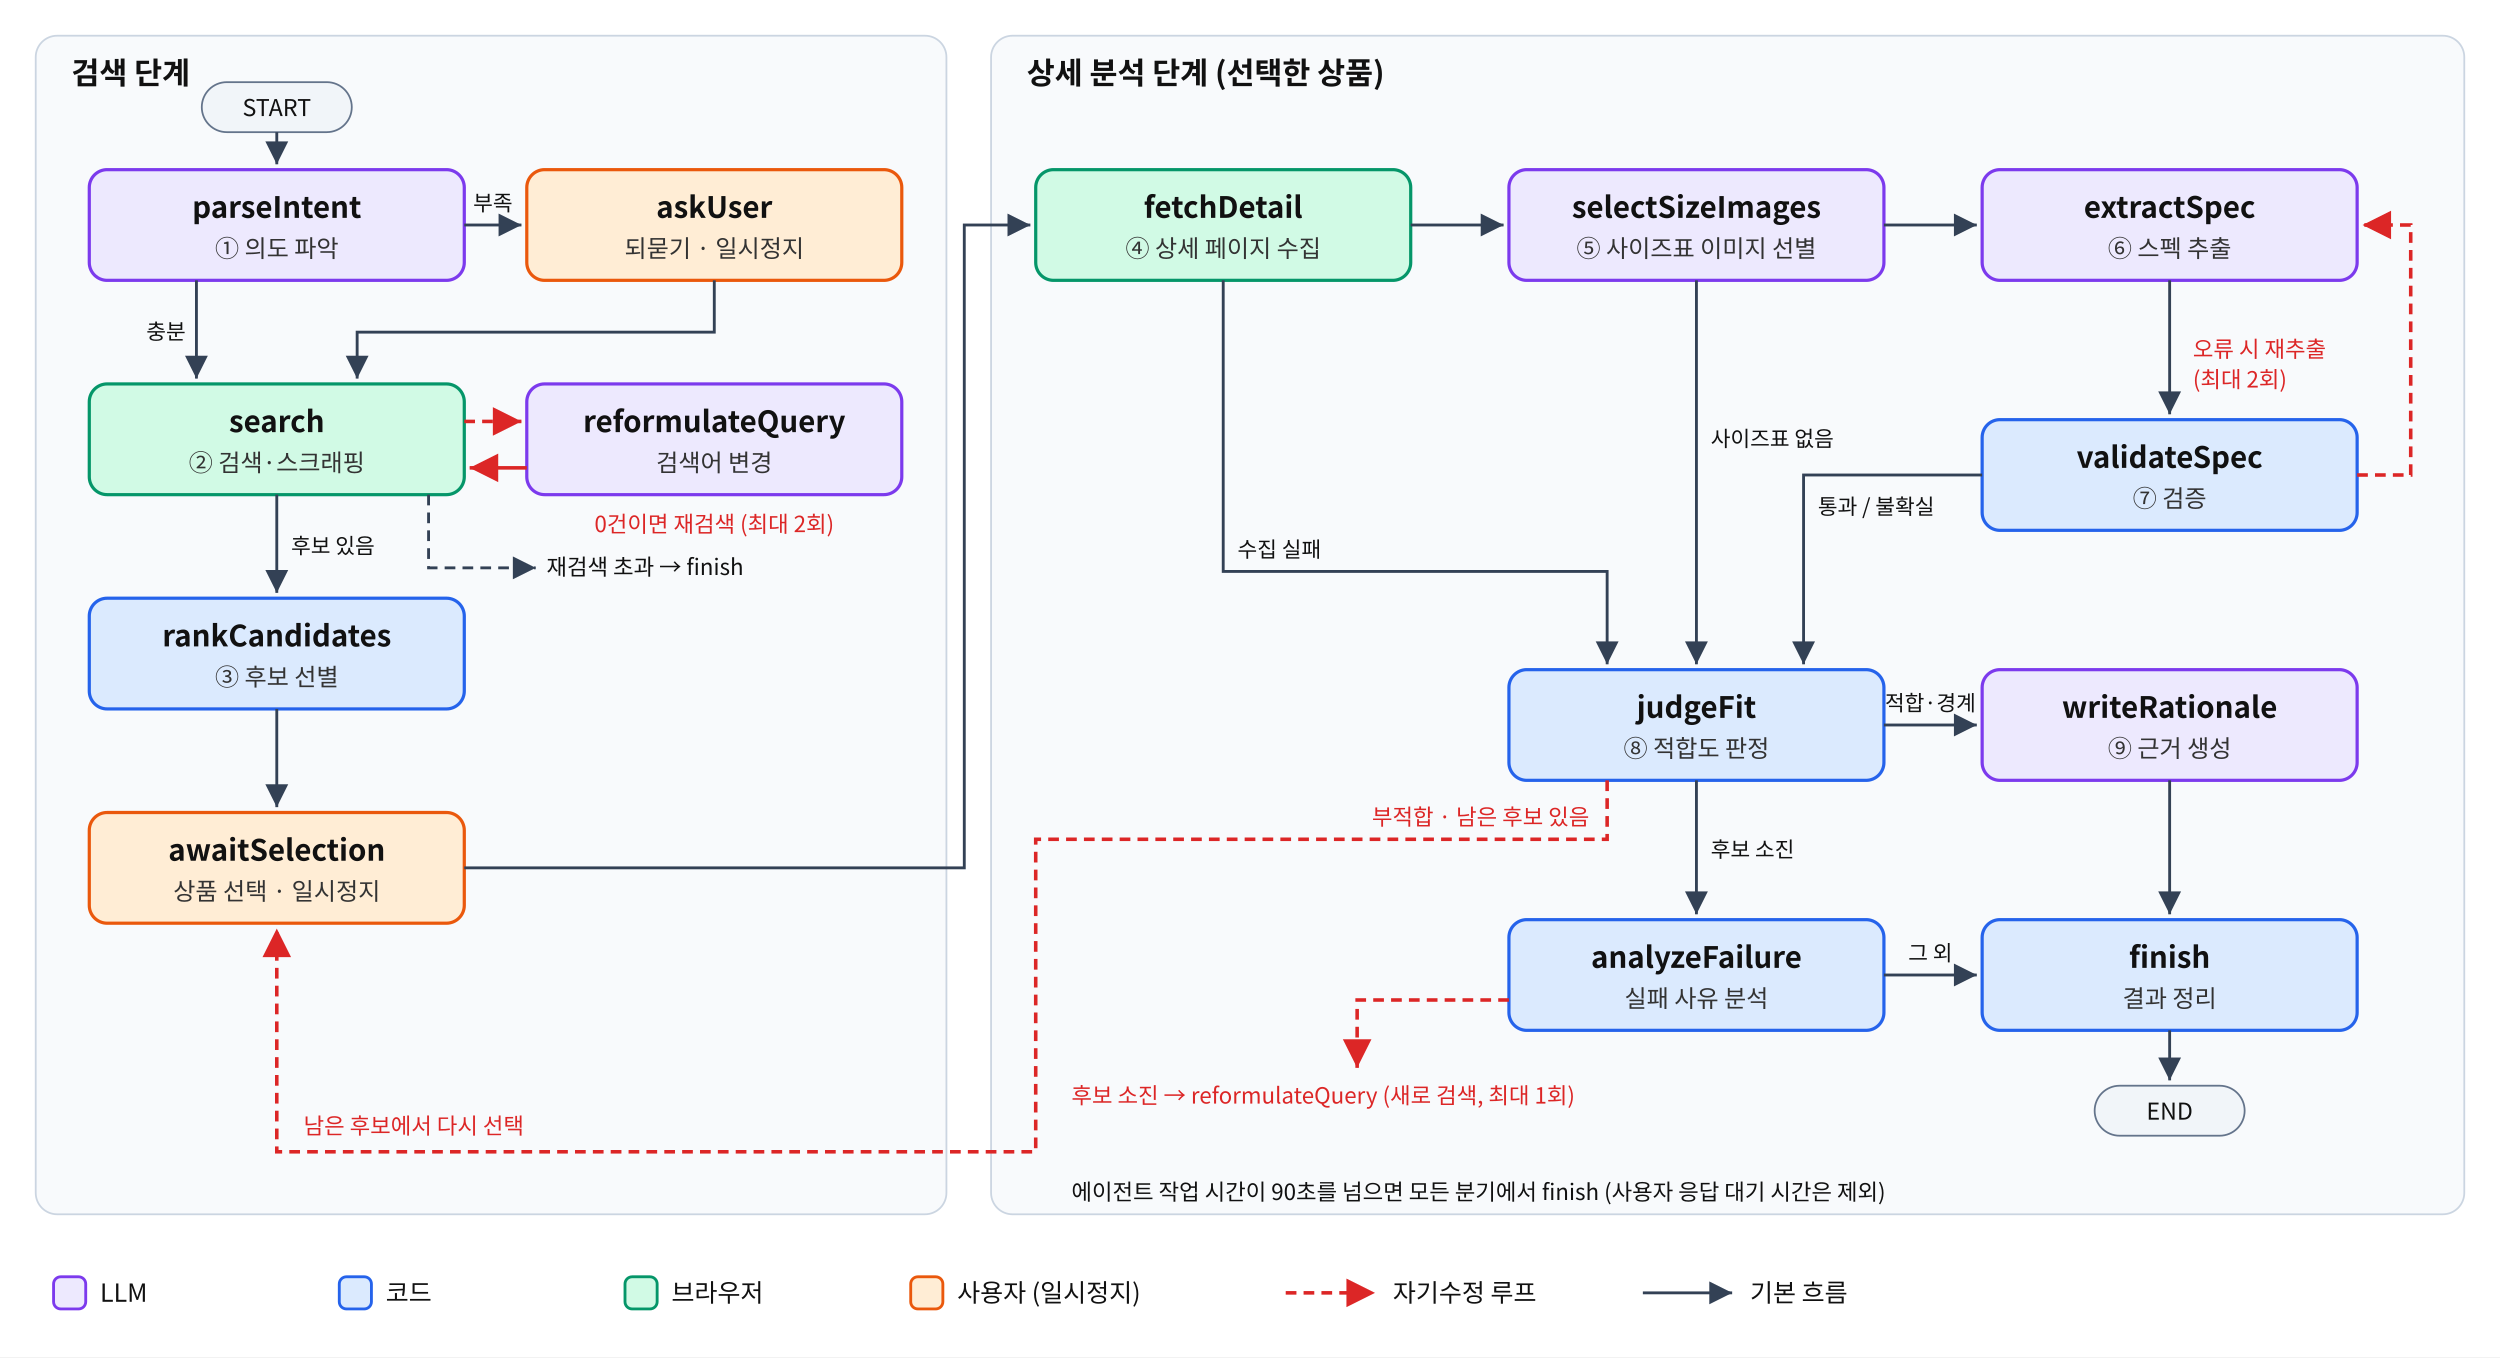
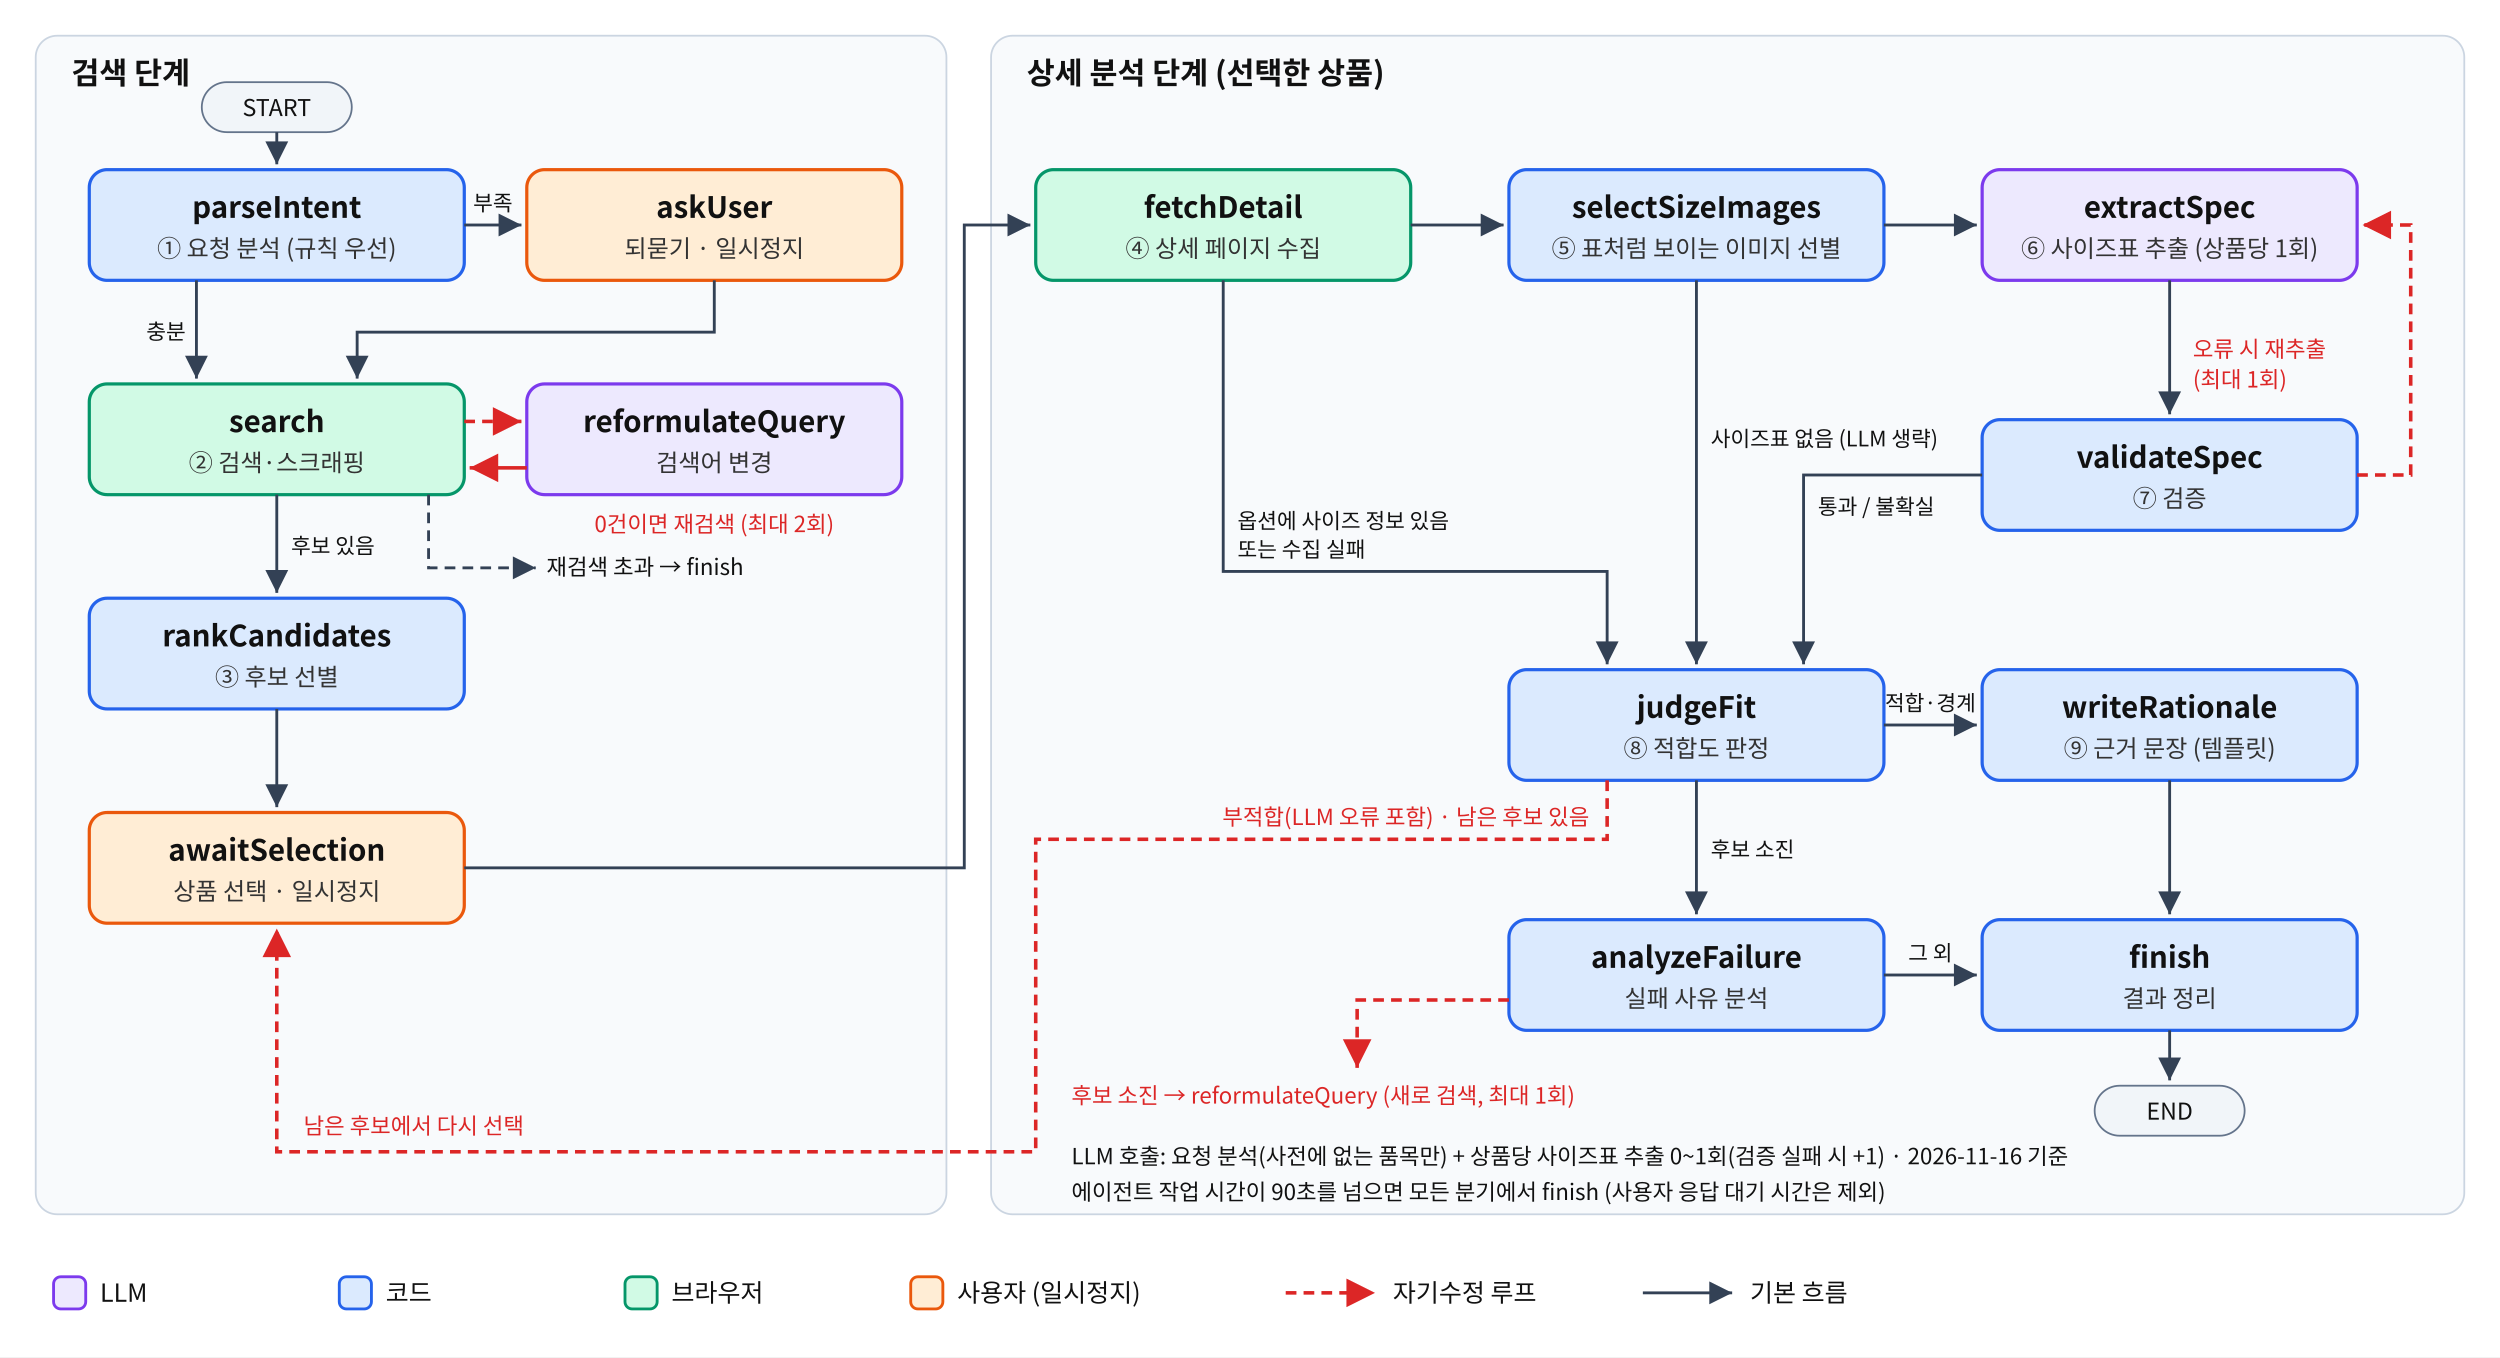
<svg xmlns="http://www.w3.org/2000/svg" width="1400" height="760" viewBox="0 0 1400 760" font-family="'Noto Sans CJK KR','Malgun Gothic',sans-serif">
  <defs>
    <marker id="a" markerWidth="10" markerHeight="10" refX="8" refY="4" orient="auto">
      <path d="M0,0 L8,4 L0,8 z" fill="#334155" />
    </marker>
    <marker id="r" markerWidth="10" markerHeight="10" refX="8" refY="4" orient="auto">
      <path d="M0,0 L8,4 L0,8 z" fill="#DC2626" />
    </marker>
  </defs>
  <rect width="1400" height="760" fill="#fff" />
  <rect x="20" y="20" width="510" height="660" rx="12" fill="#F8FAFC" stroke="#CBD5E1" />
  <text x="40" y="47" font-size="17" font-weight="700" fill="#111">검색 단계</text>
  <rect x="555" y="20" width="825" height="660" rx="12" fill="#F8FAFC" stroke="#CBD5E1" />
  <text x="575" y="47" font-size="17" font-weight="700" fill="#111">상세 분석 단계 (선택한 상품)</text>
-   <rect x="50" y="95" width="210" height="62" rx="10" fill="#EDE9FE" stroke="#7C3AED" stroke-width="1.8" />
+   <rect x="50" y="95" width="210" height="62" rx="10" fill="#DBEAFE" stroke="#2563EB" stroke-width="1.8" />
  <text x="155.0" y="122" font-size="16.5" font-weight="700" text-anchor="middle" fill="#111">parseIntent</text>
-   <text x="155.0" y="144" font-size="13.5" text-anchor="middle" fill="#333">① 의도 파악</text>
+   <text x="155.0" y="144" font-size="13.5" text-anchor="middle" fill="#333">① 요청 분석 (규칙 우선)</text>
  <rect x="295" y="95" width="210" height="62" rx="10" fill="#FFEDD5" stroke="#EA580C" stroke-width="1.8" />
  <text x="400.0" y="122" font-size="16.5" font-weight="700" text-anchor="middle" fill="#111">askUser</text>
  <text x="400.0" y="144" font-size="13.5" text-anchor="middle" fill="#333">되묻기 · 일시정지</text>
  <rect x="50" y="215" width="210" height="62" rx="10" fill="#D1FAE5" stroke="#059669" stroke-width="1.8" />
  <text x="155.0" y="242" font-size="16.5" font-weight="700" text-anchor="middle" fill="#111">search</text>
  <text x="155.0" y="264" font-size="13.5" text-anchor="middle" fill="#333">② 검색·스크래핑</text>
  <rect x="295" y="215" width="210" height="62" rx="10" fill="#EDE9FE" stroke="#7C3AED" stroke-width="1.8" />
  <text x="400.0" y="242" font-size="16.5" font-weight="700" text-anchor="middle" fill="#111">reformulateQuery</text>
  <text x="400.0" y="264" font-size="13.5" text-anchor="middle" fill="#333">검색어 변경</text>
  <rect x="50" y="335" width="210" height="62" rx="10" fill="#DBEAFE" stroke="#2563EB" stroke-width="1.8" />
  <text x="155.0" y="362" font-size="16.5" font-weight="700" text-anchor="middle" fill="#111">rankCandidates</text>
  <text x="155.0" y="384" font-size="13.5" text-anchor="middle" fill="#333">③ 후보 선별</text>
  <rect x="50" y="455" width="210" height="62" rx="10" fill="#FFEDD5" stroke="#EA580C" stroke-width="1.8" />
  <text x="155.0" y="482" font-size="16.5" font-weight="700" text-anchor="middle" fill="#111">awaitSelection</text>
  <text x="155.0" y="504" font-size="13.5" text-anchor="middle" fill="#333">상품 선택 · 일시정지</text>
  <rect x="580" y="95" width="210" height="62" rx="10" fill="#D1FAE5" stroke="#059669" stroke-width="1.8" />
  <text x="685.0" y="122" font-size="16.5" font-weight="700" text-anchor="middle" fill="#111">fetchDetail</text>
  <text x="685.0" y="144" font-size="13.5" text-anchor="middle" fill="#333">④ 상세 페이지 수집</text>
-   <rect x="845" y="95" width="210" height="62" rx="10" fill="#EDE9FE" stroke="#7C3AED" stroke-width="1.8" />
+   <rect x="845" y="95" width="210" height="62" rx="10" fill="#DBEAFE" stroke="#2563EB" stroke-width="1.8" />
  <text x="950.0" y="122" font-size="16.5" font-weight="700" text-anchor="middle" fill="#111">selectSizeImages</text>
-   <text x="950.0" y="144" font-size="13.5" text-anchor="middle" fill="#333">⑤ 사이즈표 이미지 선별</text>
+   <text x="950.0" y="144" font-size="13.5" text-anchor="middle" fill="#333">⑤ 표처럼 보이는 이미지 선별</text>
  <rect x="1110" y="95" width="210" height="62" rx="10" fill="#EDE9FE" stroke="#7C3AED" stroke-width="1.8" />
  <text x="1215.0" y="122" font-size="16.5" font-weight="700" text-anchor="middle" fill="#111">extractSpec</text>
-   <text x="1215.0" y="144" font-size="13.5" text-anchor="middle" fill="#333">⑥ 스펙 추출</text>
+   <text x="1215.0" y="144" font-size="13.5" text-anchor="middle" fill="#333">⑥ 사이즈표 추출 (상품당 1회)</text>
  <rect x="1110" y="235" width="210" height="62" rx="10" fill="#DBEAFE" stroke="#2563EB" stroke-width="1.8" />
  <text x="1215.0" y="262" font-size="16.5" font-weight="700" text-anchor="middle" fill="#111">validateSpec</text>
  <text x="1215.0" y="284" font-size="13.5" text-anchor="middle" fill="#333">⑦ 검증</text>
  <rect x="845" y="375" width="210" height="62" rx="10" fill="#DBEAFE" stroke="#2563EB" stroke-width="1.8" />
  <text x="950.0" y="402" font-size="16.5" font-weight="700" text-anchor="middle" fill="#111">judgeFit</text>
  <text x="950.0" y="424" font-size="13.5" text-anchor="middle" fill="#333">⑧ 적합도 판정</text>
-   <rect x="1110" y="375" width="210" height="62" rx="10" fill="#EDE9FE" stroke="#7C3AED" stroke-width="1.8" />
+   <rect x="1110" y="375" width="210" height="62" rx="10" fill="#DBEAFE" stroke="#2563EB" stroke-width="1.8" />
  <text x="1215.0" y="402" font-size="16.5" font-weight="700" text-anchor="middle" fill="#111">writeRationale</text>
-   <text x="1215.0" y="424" font-size="13.5" text-anchor="middle" fill="#333">⑨ 근거 생성</text>
+   <text x="1215.0" y="424" font-size="13.5" text-anchor="middle" fill="#333">⑨ 근거 문장 (템플릿)</text>
  <rect x="845" y="515" width="210" height="62" rx="10" fill="#DBEAFE" stroke="#2563EB" stroke-width="1.8" />
  <text x="950.0" y="542" font-size="16.5" font-weight="700" text-anchor="middle" fill="#111">analyzeFailure</text>
  <text x="950.0" y="564" font-size="13.5" text-anchor="middle" fill="#333">실패 사유 분석</text>
  <rect x="1110" y="515" width="210" height="62" rx="10" fill="#DBEAFE" stroke="#2563EB" stroke-width="1.8" />
  <text x="1215.0" y="542" font-size="16.5" font-weight="700" text-anchor="middle" fill="#111">finish</text>
  <text x="1215.0" y="564" font-size="13.5" text-anchor="middle" fill="#333">결과 정리</text>
  <rect x="113" y="46" width="84" height="28" rx="14" fill="#F1F5F9" stroke="#64748B" />
  <text x="155" y="65" font-size="13" text-anchor="middle" fill="#111">START</text>
  <rect x="1173" y="608" width="84" height="28" rx="14" fill="#F1F5F9" stroke="#64748B" />
  <text x="1215" y="627" font-size="13" text-anchor="middle" fill="#111">END</text>
  <path d="M155,74 V92" fill="none" stroke="#334155" stroke-width="1.6" marker-end="url(#a)" />
  <path d="M260,126 H292" fill="none" stroke="#334155" stroke-width="1.6" marker-end="url(#a)" />
  <text x="276" y="118" font-size="12" text-anchor="middle" fill="#111">부족</text>
  <path d="M400,157 V186 H200 V212" fill="none" stroke="#334155" stroke-width="1.6" marker-end="url(#a)" />
  <path d="M110,157 V212" fill="none" stroke="#334155" stroke-width="1.6" marker-end="url(#a)" />
  <text x="104" y="190" font-size="12" text-anchor="end" fill="#111">충분</text>
  <path d="M155,277 V332" fill="none" stroke="#334155" stroke-width="1.6" marker-end="url(#a)" />
  <text x="163" y="310" font-size="12" text-anchor="start" fill="#111">후보 있음</text>
  <path d="M260,236 H292" fill="none" stroke="#DC2626" stroke-width="2" stroke-dasharray="6 4" marker-end="url(#r)" />
  <path d="M295,262 H263" fill="none" stroke="#DC2626" stroke-width="2" marker-end="url(#r)" />
  <text x="400" y="298" font-size="12.5" text-anchor="middle" fill="#DC2626">0건이면 재검색 (최대 2회)</text>
  <path d="M240,277 V318 H300" fill="none" stroke="#334155" stroke-width="1.6" stroke-dasharray="6 4" marker-end="url(#a)" />
  <text x="306" y="322" font-size="12.5" text-anchor="start" fill="#111">재검색 초과 → finish</text>
  <path d="M155,397 V452" fill="none" stroke="#334155" stroke-width="1.6" marker-end="url(#a)" />
  <path d="M260,486 H540 V126 H577" fill="none" stroke="#334155" stroke-width="1.6" marker-end="url(#a)" />
  <path d="M790,126 H842" fill="none" stroke="#334155" stroke-width="1.6" marker-end="url(#a)" />
  <path d="M1055,126 H1107" fill="none" stroke="#334155" stroke-width="1.6" marker-end="url(#a)" />
  <path d="M1215,157 V232" fill="none" stroke="#334155" stroke-width="1.6" marker-end="url(#a)" />
  <path d="M1320,266 H1350 V126 H1323" fill="none" stroke="#DC2626" stroke-width="2" stroke-dasharray="6 4" marker-end="url(#r)" />
  <text x="1228" y="200" font-size="12.5" text-anchor="start" fill="#DC2626">오류 시 재추출</text>
-   <text x="1228" y="217" font-size="12.5" text-anchor="start" fill="#DC2626">(최대 2회)</text>
+   <text x="1228" y="217" font-size="12.5" text-anchor="start" fill="#DC2626">(최대 1회)</text>
  <path d="M1110,266 H1010 V372" fill="none" stroke="#334155" stroke-width="1.6" marker-end="url(#a)" />
  <text x="1018" y="288" font-size="12" text-anchor="start" fill="#111">통과 / 불확실</text>
  <path d="M685,157 V320 H900 V372" fill="none" stroke="#334155" stroke-width="1.6" marker-end="url(#a)" />
-   <text x="693" y="312" font-size="12" text-anchor="start" fill="#111">수집 실패</text>
+   <text x="693" y="296" font-size="12" text-anchor="start" fill="#111">옵션에 사이즈 정보 있음</text>
+   <text x="693" y="312" font-size="12" text-anchor="start" fill="#111">또는 수집 실패</text>
  <path d="M950,157 V372" fill="none" stroke="#334155" stroke-width="1.6" marker-end="url(#a)" />
-   <text x="958" y="250" font-size="12" text-anchor="start" fill="#111">사이즈표 없음</text>
+   <text x="958" y="250" font-size="12" text-anchor="start" fill="#111">사이즈표 없음 (LLM 생략)</text>
  <path d="M900,437 V470 H580 V645 H155 V520" fill="none" stroke="#DC2626" stroke-width="2" stroke-dasharray="6 4" marker-end="url(#r)" />
-   <text x="890" y="462" font-size="12.5" text-anchor="end" fill="#DC2626">부적합 · 남은 후보 있음</text>
+   <text x="890" y="462" font-size="12.5" text-anchor="end" fill="#DC2626">부적합(LLM 오류 포함) · 남은 후보 있음</text>
  <text x="170" y="635" font-size="12.5" text-anchor="start" fill="#DC2626">남은 후보에서 다시 선택</text>
  <path d="M1055,406 H1107" fill="none" stroke="#334155" stroke-width="1.6" marker-end="url(#a)" />
  <text x="1081" y="398" font-size="12" text-anchor="middle" fill="#111">적합·경계</text>
  <path d="M950,437 V512" fill="none" stroke="#334155" stroke-width="1.6" marker-end="url(#a)" />
  <text x="958" y="480" font-size="12" text-anchor="start" fill="#111">후보 소진</text>
  <path d="M1055,546 H1107" fill="none" stroke="#334155" stroke-width="1.6" marker-end="url(#a)" />
  <text x="1081" y="538" font-size="12" text-anchor="middle" fill="#111">그 외</text>
  <path d="M845,560 H760 V598" fill="none" stroke="#DC2626" stroke-width="2" stroke-dasharray="6 4" marker-end="url(#r)" />
  <text x="600" y="618" font-size="12.5" text-anchor="start" fill="#DC2626">후보 소진 → reformulateQuery (새로 검색, 최대 1회)</text>
  <path d="M1215,437 V512" fill="none" stroke="#334155" stroke-width="1.6" marker-end="url(#a)" />
  <path d="M1215,577 V605" fill="none" stroke="#334155" stroke-width="1.6" marker-end="url(#a)" />
  <text x="600" y="672" font-size="12.5" text-anchor="start" fill="#111">에이전트 작업 시간이 90초를 넘으면 모든 분기에서 finish (사용자 응답 대기 시간은 제외)</text>
+   <text x="600" y="652" font-size="12.5" text-anchor="start" fill="#111">LLM 호출: 요청 분석(사전에 없는 품목만) + 상품당 사이즈표 추출 0~1회(검증 실패 시 +1) · 2026-11-16 기준</text>
  <rect x="30" y="715" width="18" height="18" rx="4" fill="#EDE9FE" stroke="#7C3AED" stroke-width="1.6" />
  <text x="56" y="729" font-size="14" text-anchor="start" fill="#111">LLM</text>
  <rect x="190" y="715" width="18" height="18" rx="4" fill="#DBEAFE" stroke="#2563EB" stroke-width="1.6" />
  <text x="216" y="729" font-size="14" text-anchor="start" fill="#111">코드</text>
  <rect x="350" y="715" width="18" height="18" rx="4" fill="#D1FAE5" stroke="#059669" stroke-width="1.6" />
  <text x="376" y="729" font-size="14" text-anchor="start" fill="#111">브라우저</text>
  <rect x="510" y="715" width="18" height="18" rx="4" fill="#FFEDD5" stroke="#EA580C" stroke-width="1.6" />
  <text x="536" y="729" font-size="14" text-anchor="start" fill="#111">사용자 (일시정지)</text>
  <path d="M720,724 H770" stroke="#DC2626" stroke-width="2" stroke-dasharray="6 4" marker-end="url(#r)" />
  <text x="780" y="729" font-size="14" text-anchor="start" fill="#111">자기수정 루프</text>
  <path d="M920,724 H970" stroke="#334155" stroke-width="1.6" marker-end="url(#a)" />
  <text x="980" y="729" font-size="14" text-anchor="start" fill="#111">기본 흐름</text>
</svg>
